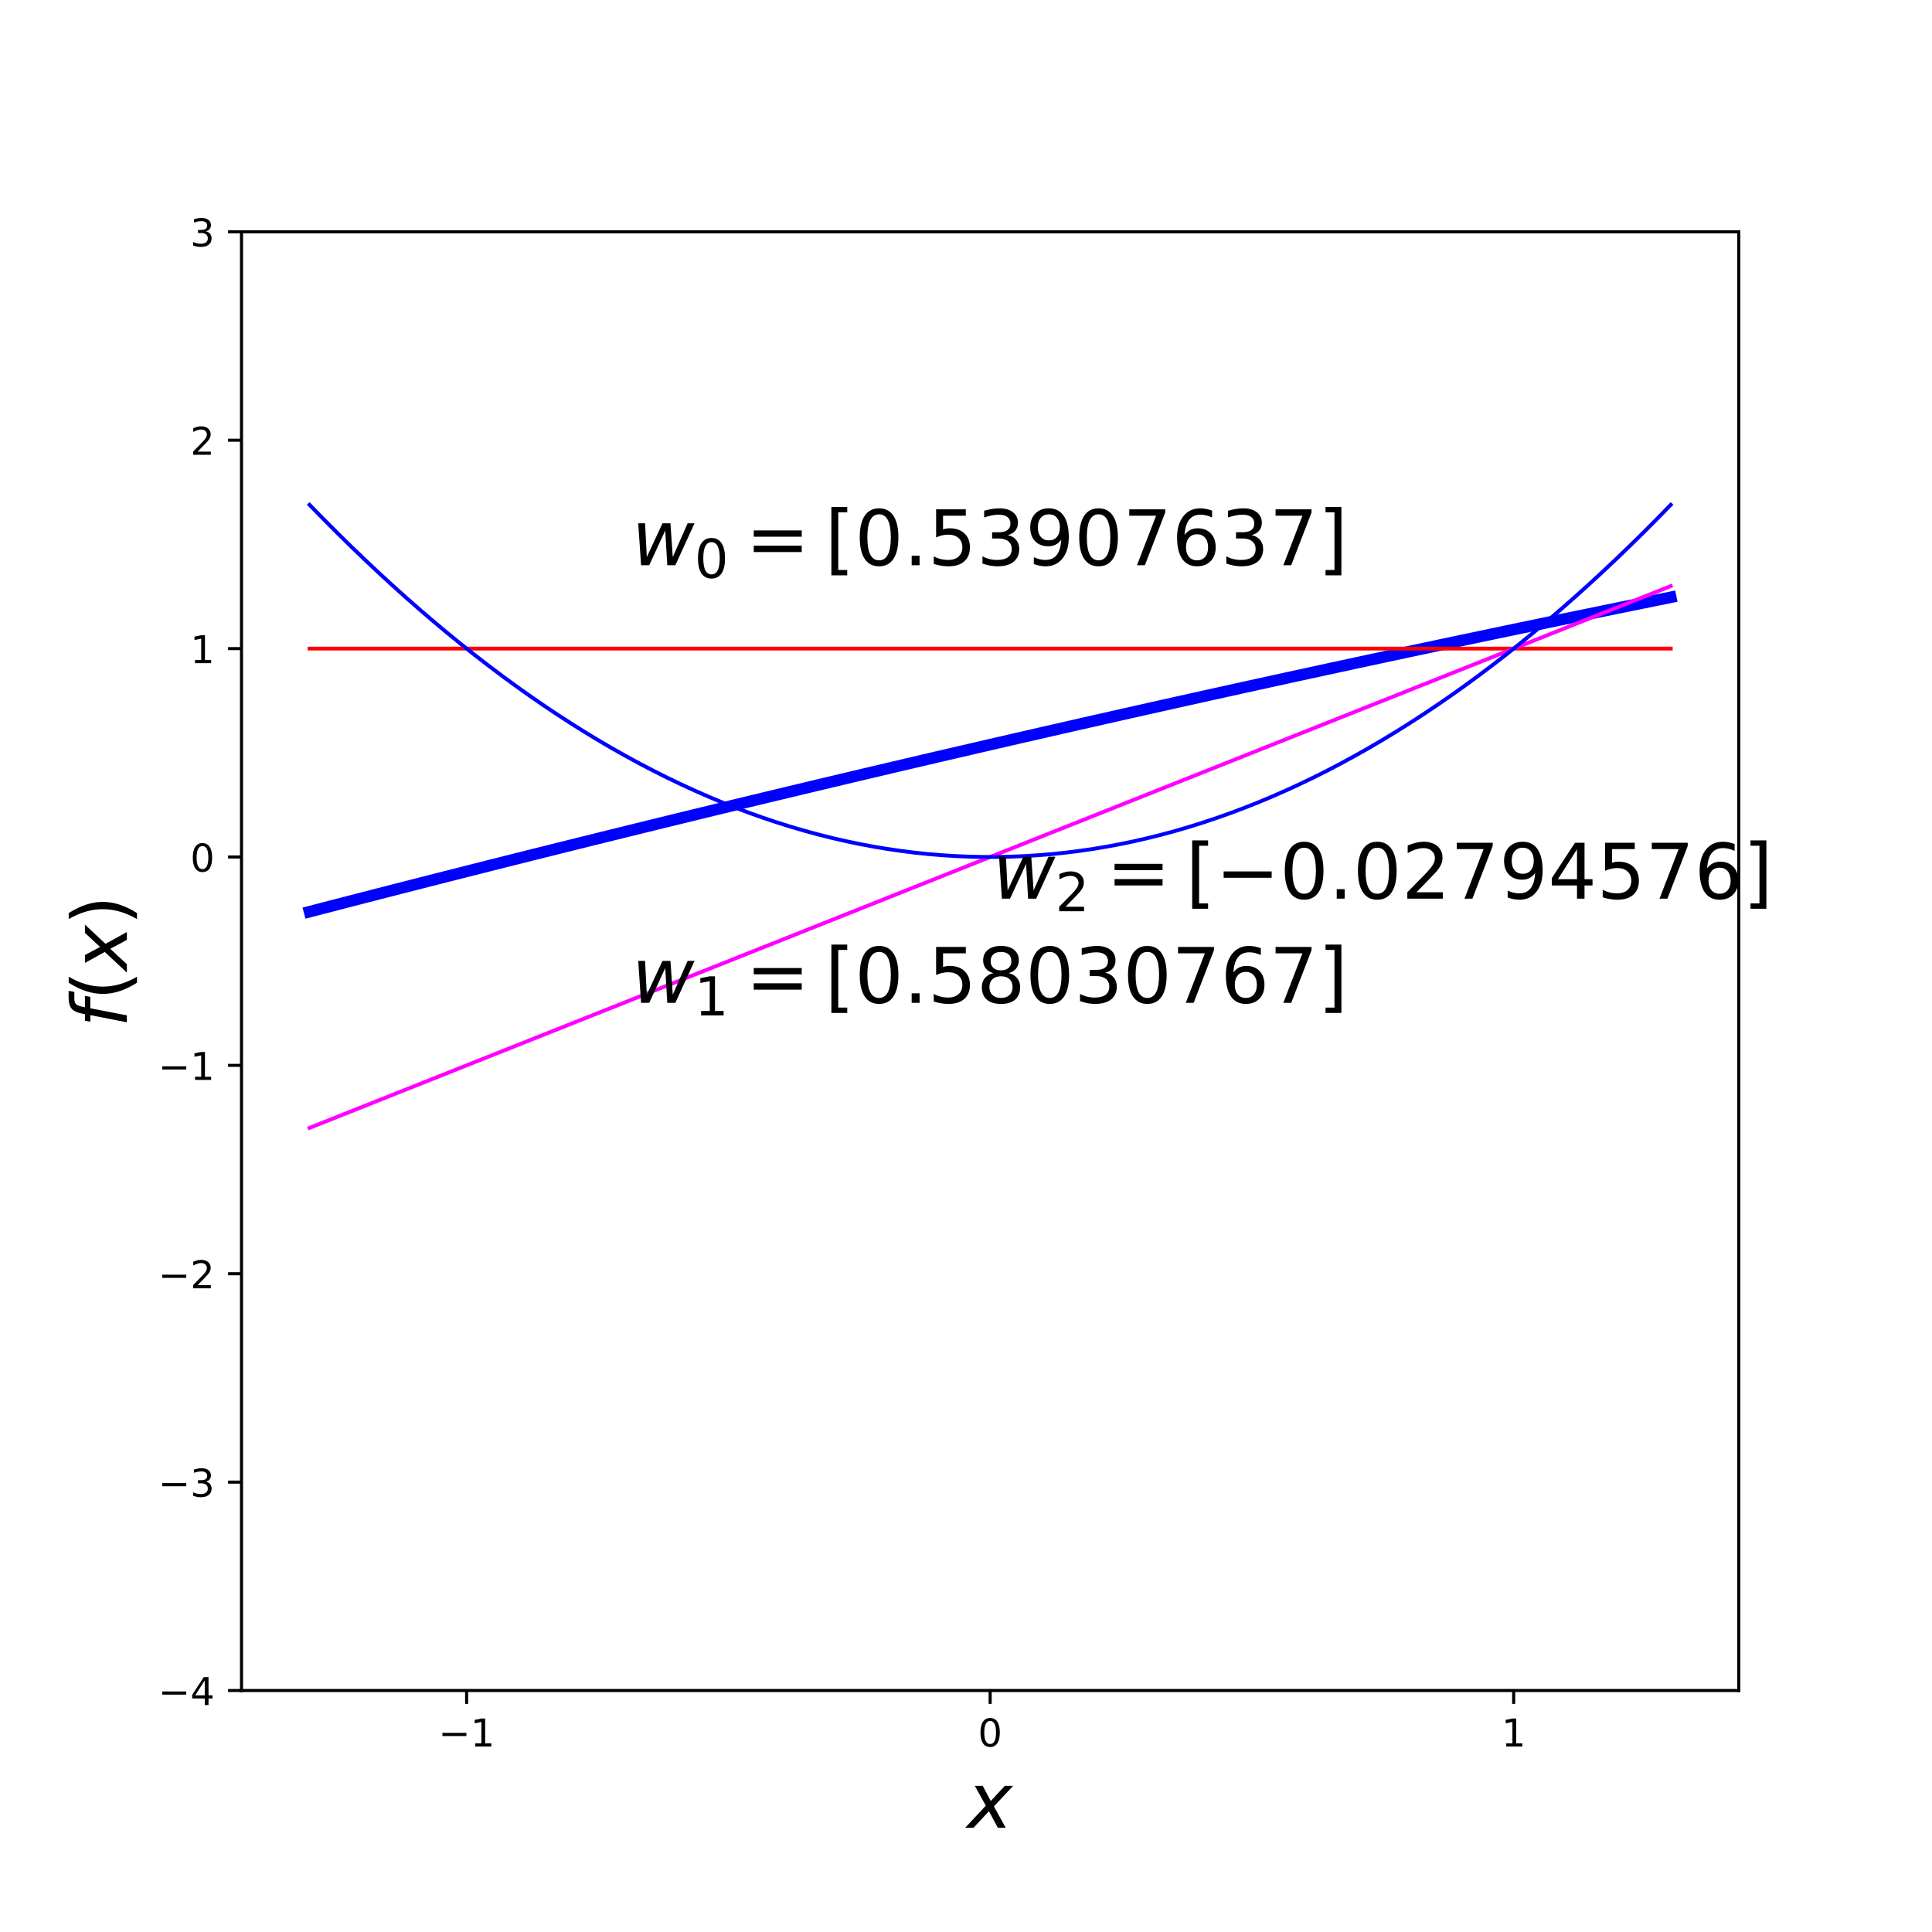
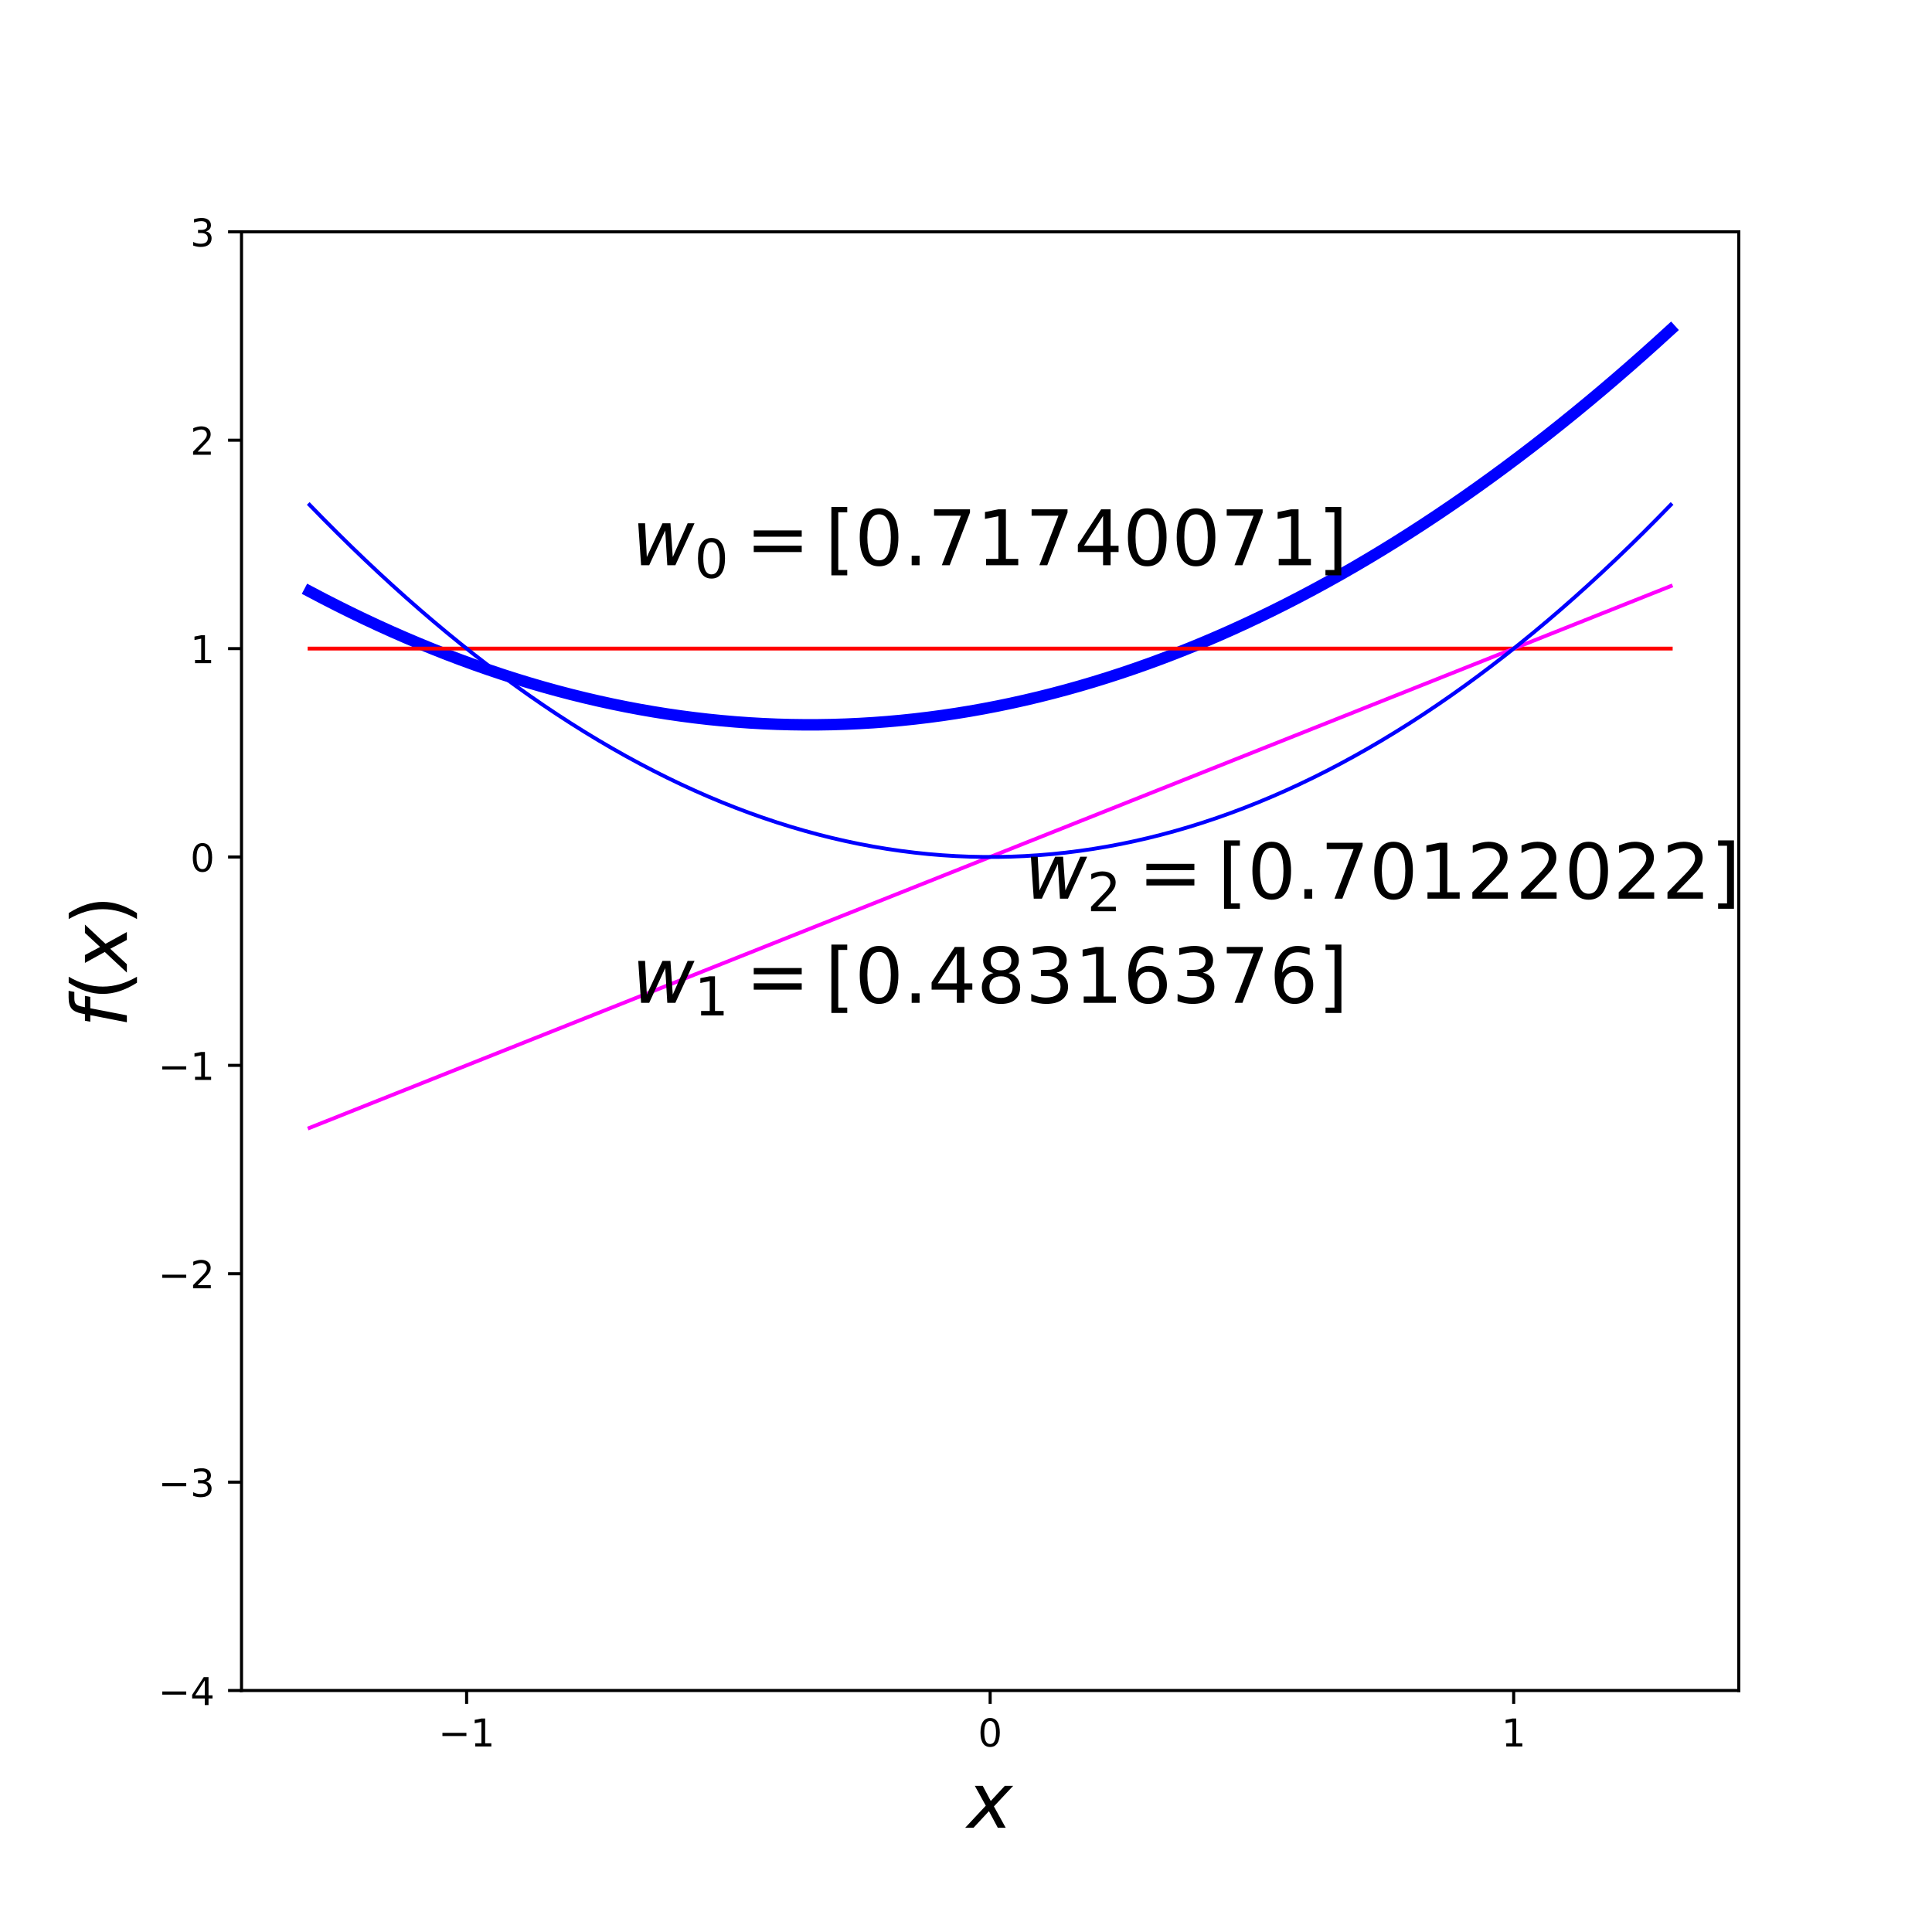
<svg xmlns="http://www.w3.org/2000/svg" xmlns:xlink="http://www.w3.org/1999/xlink" height="504pt" version="1.1" viewBox="0 0 504 504" width="504pt">
  <defs>
    <style type="text/css">
*{stroke-linecap:butt;stroke-linejoin:round;}
  </style>
  </defs>
  <g id="figure_1">
    <g id="patch_1">
      <path d="M 0 504  L 504 504  L 504 0  L 0 0  z " style="fill:none;" />
    </g>
    <g id="axes_1">
      <g id="patch_2">
        <path d="M 63 441  L 453.6 441  L 453.6 60.48  L 63 60.48  z " style="fill:none;" />
      </g>
      <g id="matplotlib.axis_1">
        <g id="xtick_1">
          <g id="line2d_1">
            <defs>
-               <path d="M 0 0  L 0 3.5  " id="m4ff332a082" style="stroke:#000000;stroke-width:0.8;" />
-             </defs>
-             <g>
-               <use style="stroke:#000000;stroke-width:0.8;" x="121.727" xlink:href="#m4ff332a082" y="441" />
+               <path d="M 0 0  L 0 3.5  " id="m61bf3ceffe" style="stroke:#000000;stroke-width:0.8;" />
+             </defs>
+             <g>
+               <use style="stroke:#000000;stroke-width:0.8;" x="121.727" xlink:href="#m61bf3ceffe" y="441" />
            </g>
          </g>
          <g id="text_1">
            <defs>
              <path d="M 10.594 35.5  L 73.188 35.5  L 73.188 27.203  L 10.594 27.203  z " id="DejaVuSans-2212" />
              <path d="M 12.406 8.297  L 28.516 8.297  L 28.516 63.922  L 10.984 60.406  L 10.984 69.391  L 28.422 72.906  L 38.281 72.906  L 38.281 8.297  L 54.391 8.297  L 54.391 0  L 12.406 0  z " id="DejaVuSans-31" />
            </defs>
            <g transform="translate(114.3555 455.5984)scale(0.1 -0.1)">
              <use xlink:href="#DejaVuSans-2212" />
              <use x="83.789" xlink:href="#DejaVuSans-31" />
            </g>
          </g>
        </g>
        <g id="xtick_2">
          <g id="line2d_2">
            <g>
-               <use style="stroke:#000000;stroke-width:0.8;" x="258.3" xlink:href="#m4ff332a082" y="441" />
+               <use style="stroke:#000000;stroke-width:0.8;" x="258.3" xlink:href="#m61bf3ceffe" y="441" />
            </g>
          </g>
          <g id="text_2">
            <defs>
              <path d="M 31.781 66.406  Q 24.172 66.406 20.328 58.906  Q 16.5 51.422 16.5 36.375  Q 16.5 21.391 20.328 13.891  Q 24.172 6.391 31.781 6.391  Q 39.453 6.391 43.281 13.891  Q 47.125 21.391 47.125 36.375  Q 47.125 51.422 43.281 58.906  Q 39.453 66.406 31.781 66.406  z M 31.781 74.219  Q 44.047 74.219 50.516 64.516  Q 56.984 54.828 56.984 36.375  Q 56.984 17.969 50.516 8.266  Q 44.047 -1.422 31.781 -1.422  Q 19.531 -1.422 13.062 8.266  Q 6.594 17.969 6.594 36.375  Q 6.594 54.828 13.062 64.516  Q 19.531 74.219 31.781 74.219  z " id="DejaVuSans-30" />
            </defs>
            <g transform="translate(255.1188 455.5984)scale(0.1 -0.1)">
              <use xlink:href="#DejaVuSans-30" />
            </g>
          </g>
        </g>
        <g id="xtick_3">
          <g id="line2d_3">
            <g>
-               <use style="stroke:#000000;stroke-width:0.8;" x="394.873" xlink:href="#m4ff332a082" y="441" />
+               <use style="stroke:#000000;stroke-width:0.8;" x="394.873" xlink:href="#m61bf3ceffe" y="441" />
            </g>
          </g>
          <g id="text_3">
            <g transform="translate(391.6922 455.5984)scale(0.1 -0.1)">
              <use xlink:href="#DejaVuSans-31" />
            </g>
          </g>
        </g>
        <g id="text_4">
          <defs>
            <path d="M 60.016 54.688  L 34.906 27.875  L 50.297 0  L 39.984 0  L 28.422 21.688  L 8.297 0  L -2.594 0  L 24.312 28.812  L 10.016 54.688  L 20.312 54.688  L 30.812 34.906  L 49.125 54.688  z " id="DejaVuSans-Oblique-78" />
          </defs>
          <g transform="translate(252.3 476.875)scale(0.2 -0.2)">
            <use transform="translate(0 0.3125)" xlink:href="#DejaVuSans-Oblique-78" />
          </g>
        </g>
      </g>
      <g id="matplotlib.axis_2">
        <g id="ytick_1">
          <g id="line2d_4">
            <defs>
-               <path d="M 0 0  L -3.5 0  " id="mfbd92be874" style="stroke:#000000;stroke-width:0.8;" />
-             </defs>
-             <g>
-               <use style="stroke:#000000;stroke-width:0.8;" x="63" xlink:href="#mfbd92be874" y="441" />
+               <path d="M 0 0  L -3.5 0  " id="m2da1169008" style="stroke:#000000;stroke-width:0.8;" />
+             </defs>
+             <g>
+               <use style="stroke:#000000;stroke-width:0.8;" x="63" xlink:href="#m2da1169008" y="441" />
            </g>
          </g>
          <g id="text_5">
            <defs>
              <path d="M 37.797 64.312  L 12.891 25.391  L 37.797 25.391  z M 35.203 72.906  L 47.609 72.906  L 47.609 25.391  L 58.016 25.391  L 58.016 17.188  L 47.609 17.188  L 47.609 0  L 37.797 0  L 37.797 17.188  L 4.891 17.188  L 4.891 26.703  z " id="DejaVuSans-34" />
            </defs>
            <g transform="translate(41.25781 444.7992)scale(0.1 -0.1)">
              <use xlink:href="#DejaVuSans-2212" />
              <use x="83.789" xlink:href="#DejaVuSans-34" />
            </g>
          </g>
        </g>
        <g id="ytick_2">
          <g id="line2d_5">
            <g>
-               <use style="stroke:#000000;stroke-width:0.8;" x="63" xlink:href="#mfbd92be874" y="386.64" />
+               <use style="stroke:#000000;stroke-width:0.8;" x="63" xlink:href="#m2da1169008" y="386.64" />
            </g>
          </g>
          <g id="text_6">
            <defs>
              <path d="M 40.578 39.312  Q 47.656 37.797 51.625 33  Q 55.609 28.219 55.609 21.188  Q 55.609 10.406 48.188 4.484  Q 40.766 -1.422 27.094 -1.422  Q 22.516 -1.422 17.656 -0.516  Q 12.797 0.391 7.625 2.203  L 7.625 11.719  Q 11.719 9.328 16.594 8.109  Q 21.484 6.891 26.812 6.891  Q 36.078 6.891 40.938 10.547  Q 45.797 14.203 45.797 21.188  Q 45.797 27.641 41.281 31.266  Q 36.766 34.906 28.719 34.906  L 20.219 34.906  L 20.219 43.016  L 29.109 43.016  Q 36.375 43.016 40.234 45.922  Q 44.094 48.828 44.094 54.297  Q 44.094 59.906 40.109 62.906  Q 36.141 65.922 28.719 65.922  Q 24.656 65.922 20.016 65.031  Q 15.375 64.156 9.812 62.312  L 9.812 71.094  Q 15.438 72.656 20.344 73.438  Q 25.25 74.219 29.594 74.219  Q 40.828 74.219 47.359 69.109  Q 53.906 64.016 53.906 55.328  Q 53.906 49.266 50.438 45.094  Q 46.969 40.922 40.578 39.312  z " id="DejaVuSans-33" />
            </defs>
            <g transform="translate(41.25781 390.4392)scale(0.1 -0.1)">
              <use xlink:href="#DejaVuSans-2212" />
              <use x="83.789" xlink:href="#DejaVuSans-33" />
            </g>
          </g>
        </g>
        <g id="ytick_3">
          <g id="line2d_6">
            <g>
-               <use style="stroke:#000000;stroke-width:0.8;" x="63" xlink:href="#mfbd92be874" y="332.28" />
+               <use style="stroke:#000000;stroke-width:0.8;" x="63" xlink:href="#m2da1169008" y="332.28" />
            </g>
          </g>
          <g id="text_7">
            <defs>
              <path d="M 19.188 8.297  L 53.609 8.297  L 53.609 0  L 7.328 0  L 7.328 8.297  Q 12.938 14.109 22.625 23.891  Q 32.328 33.688 34.812 36.531  Q 39.547 41.844 41.422 45.531  Q 43.312 49.219 43.312 52.781  Q 43.312 58.594 39.234 62.25  Q 35.156 65.922 28.609 65.922  Q 23.969 65.922 18.812 64.312  Q 13.672 62.703 7.812 59.422  L 7.812 69.391  Q 13.766 71.781 18.938 73  Q 24.125 74.219 28.422 74.219  Q 39.75 74.219 46.484 68.547  Q 53.219 62.891 53.219 53.422  Q 53.219 48.922 51.531 44.891  Q 49.859 40.875 45.406 35.406  Q 44.188 33.984 37.641 27.219  Q 31.109 20.453 19.188 8.297  z " id="DejaVuSans-32" />
            </defs>
            <g transform="translate(41.25781 336.0792)scale(0.1 -0.1)">
              <use xlink:href="#DejaVuSans-2212" />
              <use x="83.789" xlink:href="#DejaVuSans-32" />
            </g>
          </g>
        </g>
        <g id="ytick_4">
          <g id="line2d_7">
            <g>
-               <use style="stroke:#000000;stroke-width:0.8;" x="63" xlink:href="#mfbd92be874" y="277.92" />
+               <use style="stroke:#000000;stroke-width:0.8;" x="63" xlink:href="#m2da1169008" y="277.92" />
            </g>
          </g>
          <g id="text_8">
            <g transform="translate(41.25781 281.7192)scale(0.1 -0.1)">
              <use xlink:href="#DejaVuSans-2212" />
              <use x="83.789" xlink:href="#DejaVuSans-31" />
            </g>
          </g>
        </g>
        <g id="ytick_5">
          <g id="line2d_8">
            <g>
-               <use style="stroke:#000000;stroke-width:0.8;" x="63" xlink:href="#mfbd92be874" y="223.56" />
+               <use style="stroke:#000000;stroke-width:0.8;" x="63" xlink:href="#m2da1169008" y="223.56" />
            </g>
          </g>
          <g id="text_9">
            <g transform="translate(49.6375 227.3592)scale(0.1 -0.1)">
              <use xlink:href="#DejaVuSans-30" />
            </g>
          </g>
        </g>
        <g id="ytick_6">
          <g id="line2d_9">
            <g>
-               <use style="stroke:#000000;stroke-width:0.8;" x="63" xlink:href="#mfbd92be874" y="169.2" />
+               <use style="stroke:#000000;stroke-width:0.8;" x="63" xlink:href="#m2da1169008" y="169.2" />
            </g>
          </g>
          <g id="text_10">
            <g transform="translate(49.6375 172.9992)scale(0.1 -0.1)">
              <use xlink:href="#DejaVuSans-31" />
            </g>
          </g>
        </g>
        <g id="ytick_7">
          <g id="line2d_10">
            <g>
-               <use style="stroke:#000000;stroke-width:0.8;" x="63" xlink:href="#mfbd92be874" y="114.84" />
+               <use style="stroke:#000000;stroke-width:0.8;" x="63" xlink:href="#m2da1169008" y="114.84" />
            </g>
          </g>
          <g id="text_11">
            <g transform="translate(49.6375 118.6392)scale(0.1 -0.1)">
              <use xlink:href="#DejaVuSans-32" />
            </g>
          </g>
        </g>
        <g id="ytick_8">
          <g id="line2d_11">
            <g>
-               <use style="stroke:#000000;stroke-width:0.8;" x="63" xlink:href="#mfbd92be874" y="60.48" />
+               <use style="stroke:#000000;stroke-width:0.8;" x="63" xlink:href="#m2da1169008" y="60.48" />
            </g>
          </g>
          <g id="text_12">
            <g transform="translate(49.6375 64.27922)scale(0.1 -0.1)">
              <use xlink:href="#DejaVuSans-33" />
            </g>
          </g>
        </g>
        <g id="text_13">
          <defs>
            <path d="M 47.797 75.984  L 46.391 68.5  L 37.797 68.5  Q 32.906 68.5 30.688 66.578  Q 28.469 64.656 27.391 59.516  L 26.422 54.688  L 41.219 54.688  L 39.891 47.703  L 25.094 47.703  L 15.828 0  L 6.781 0  L 16.109 47.703  L 7.516 47.703  L 8.797 54.688  L 17.391 54.688  L 18.109 58.5  Q 19.969 68.172 24.625 72.078  Q 29.297 75.984 39.312 75.984  z " id="DejaVuSans-Oblique-66" />
            <path d="M 31 75.875  Q 24.469 64.656 21.281 53.656  Q 18.109 42.672 18.109 31.391  Q 18.109 20.125 21.312 9.062  Q 24.516 -2 31 -13.188  L 23.188 -13.188  Q 15.875 -1.703 12.234 9.375  Q 8.594 20.453 8.594 31.391  Q 8.594 42.281 12.203 53.312  Q 15.828 64.359 23.188 75.875  z " id="DejaVuSans-28" />
            <path d="M 8.016 75.875  L 15.828 75.875  Q 23.141 64.359 26.781 53.312  Q 30.422 42.281 30.422 31.391  Q 30.422 20.453 26.781 9.375  Q 23.141 -1.703 15.828 -13.188  L 8.016 -13.188  Q 14.5 -2 17.703 9.062  Q 20.906 20.125 20.906 31.391  Q 20.906 42.672 17.703 53.656  Q 14.5 64.656 8.016 75.875  z " id="DejaVuSans-29" />
          </defs>
          <g transform="translate(33.09844 268.04)rotate(-90)scale(0.2 -0.2)">
            <use transform="translate(0 0.015625)" xlink:href="#DejaVuSans-Oblique-66" />
            <use transform="translate(35.20508 0.015625)" xlink:href="#DejaVuSans-28" />
            <use transform="translate(74.21875 0.015625)" xlink:href="#DejaVuSans-Oblique-78" />
            <use transform="translate(133.3984 0.015625)" xlink:href="#DejaVuSans-29" />
          </g>
        </g>
      </g>
      <g id="line2d_12">
-         <path clip-path="url(#p35f6571f09)" d="M 80.755 237.832  L 84.341 236.901  L 87.928 235.972  L 91.515 235.045  L 95.102 234.12  L 98.688 233.198  L 102.275 232.277  L 105.862 231.358  L 109.449 230.442  L 113.036 229.527  L 116.622 228.615  L 120.209 227.705  L 123.796 226.797  L 127.383 225.891  L 130.969 224.987  L 134.556 224.085  L 138.143 223.185  L 141.73 222.288  L 145.317 221.392  L 148.903 220.499  L 152.49 219.607  L 156.077 218.718  L 159.664 217.831  L 163.25 216.946  L 166.837 216.063  L 170.424 215.182  L 174.011 214.303  L 177.598 213.427  L 181.184 212.552  L 184.771 211.68  L 188.358 210.809  L 191.945 209.941  L 195.531 209.075  L 199.118 208.211  L 202.705 207.349  L 206.292 206.489  L 209.879 205.631  L 213.465 204.775  L 217.052 203.922  L 220.639 203.07  L 224.226 202.221  L 227.812 201.373  L 231.399 200.528  L 234.986 199.685  L 238.573 198.844  L 242.16 198.005  L 245.746 197.168  L 249.333 196.334  L 252.92 195.501  L 256.507 194.67  L 260.093 193.842  L 263.68 193.015  L 267.267 192.191  L 270.854 191.369  L 274.44 190.549  L 278.027 189.731  L 281.614 188.915  L 285.201 188.101  L 288.788 187.29  L 292.374 186.48  L 295.961 185.672  L 299.548 184.867  L 303.135 184.064  L 306.721 183.262  L 310.308 182.463  L 313.895 181.666  L 317.482 180.871  L 321.069 180.078  L 324.655 179.288  L 328.242 178.499  L 331.829 177.713  L 335.416 176.928  L 339.002 176.146  L 342.589 175.365  L 346.176 174.587  L 349.763 173.811  L 353.35 173.037  L 356.936 172.265  L 360.523 171.496  L 364.11 170.728  L 367.697 169.962  L 371.283 169.199  L 374.87 168.437  L 378.457 167.678  L 382.044 166.921  L 385.631 166.166  L 389.217 165.413  L 392.804 164.662  L 396.391 163.913  L 399.978 163.166  L 403.564 162.421  L 407.151 161.679  L 410.738 160.938  L 414.325 160.2  L 417.912 159.464  L 421.498 158.73  L 425.085 157.998  L 428.672 157.268  L 432.259 156.54  L 435.845 155.814  " style="fill:none;stroke:#0000ff;stroke-linecap:square;stroke-width:3;" />
+         <path clip-path="url(#p4219e39b9b)" d="M 80.755 154.286  L 84.341 156.173  L 87.928 158.007  L 91.515 159.789  L 95.102 161.518  L 98.688 163.194  L 102.275 164.818  L 105.862 166.389  L 109.449 167.908  L 113.036 169.374  L 116.622 170.788  L 120.209 172.149  L 123.796 173.457  L 127.383 174.713  L 130.969 175.916  L 134.556 177.066  L 138.143 178.165  L 141.73 179.21  L 145.317 180.203  L 148.903 181.143  L 152.49 182.031  L 156.077 182.866  L 159.664 183.648  L 163.25 184.378  L 166.837 185.056  L 170.424 185.68  L 174.011 186.253  L 177.598 186.772  L 181.184 187.239  L 184.771 187.654  L 188.358 188.016  L 191.945 188.325  L 195.531 188.582  L 199.118 188.786  L 202.705 188.937  L 206.292 189.036  L 209.879 189.083  L 213.465 189.076  L 217.052 189.018  L 220.639 188.906  L 224.226 188.742  L 227.812 188.526  L 231.399 188.257  L 234.986 187.935  L 238.573 187.561  L 242.16 187.134  L 245.746 186.654  L 249.333 186.122  L 252.92 185.538  L 256.507 184.9  L 260.093 184.211  L 263.68 183.468  L 267.267 182.673  L 270.854 181.826  L 274.44 180.926  L 278.027 179.973  L 281.614 178.968  L 285.201 177.91  L 288.788 176.799  L 292.374 175.636  L 295.961 174.421  L 299.548 173.153  L 303.135 171.832  L 306.721 170.458  L 310.308 169.033  L 313.895 167.554  L 317.482 166.023  L 321.069 164.439  L 324.655 162.803  L 328.242 161.114  L 331.829 159.373  L 335.416 157.579  L 339.002 155.732  L 342.589 153.833  L 346.176 151.881  L 349.763 149.877  L 353.35 147.82  L 356.936 145.71  L 360.523 143.548  L 364.11 141.334  L 367.697 139.066  L 371.283 136.747  L 374.87 134.374  L 378.457 131.949  L 382.044 129.472  L 385.631 126.941  L 389.217 124.359  L 392.804 121.723  L 396.391 119.035  L 399.978 116.295  L 403.564 113.502  L 407.151 110.656  L 410.738 107.758  L 414.325 104.807  L 417.912 101.804  L 421.498 98.748  L 425.085 95.639  L 428.672 92.478  L 432.259 89.264  L 435.845 85.998  " style="fill:none;stroke:#0000ff;stroke-linecap:square;stroke-width:3;" />
      </g>
      <g id="line2d_13">
-         <path clip-path="url(#p35f6571f09)" d="M 80.755 169.2  L 84.341 169.2  L 87.928 169.2  L 91.515 169.2  L 95.102 169.2  L 98.688 169.2  L 102.275 169.2  L 105.862 169.2  L 109.449 169.2  L 113.036 169.2  L 116.622 169.2  L 120.209 169.2  L 123.796 169.2  L 127.383 169.2  L 130.969 169.2  L 134.556 169.2  L 138.143 169.2  L 141.73 169.2  L 145.317 169.2  L 148.903 169.2  L 152.49 169.2  L 156.077 169.2  L 159.664 169.2  L 163.25 169.2  L 166.837 169.2  L 170.424 169.2  L 174.011 169.2  L 177.598 169.2  L 181.184 169.2  L 184.771 169.2  L 188.358 169.2  L 191.945 169.2  L 195.531 169.2  L 199.118 169.2  L 202.705 169.2  L 206.292 169.2  L 209.879 169.2  L 213.465 169.2  L 217.052 169.2  L 220.639 169.2  L 224.226 169.2  L 227.812 169.2  L 231.399 169.2  L 234.986 169.2  L 238.573 169.2  L 242.16 169.2  L 245.746 169.2  L 249.333 169.2  L 252.92 169.2  L 256.507 169.2  L 260.093 169.2  L 263.68 169.2  L 267.267 169.2  L 270.854 169.2  L 274.44 169.2  L 278.027 169.2  L 281.614 169.2  L 285.201 169.2  L 288.788 169.2  L 292.374 169.2  L 295.961 169.2  L 299.548 169.2  L 303.135 169.2  L 306.721 169.2  L 310.308 169.2  L 313.895 169.2  L 317.482 169.2  L 321.069 169.2  L 324.655 169.2  L 328.242 169.2  L 331.829 169.2  L 335.416 169.2  L 339.002 169.2  L 342.589 169.2  L 346.176 169.2  L 349.763 169.2  L 353.35 169.2  L 356.936 169.2  L 360.523 169.2  L 364.11 169.2  L 367.697 169.2  L 371.283 169.2  L 374.87 169.2  L 378.457 169.2  L 382.044 169.2  L 385.631 169.2  L 389.217 169.2  L 392.804 169.2  L 396.391 169.2  L 399.978 169.2  L 403.564 169.2  L 407.151 169.2  L 410.738 169.2  L 414.325 169.2  L 417.912 169.2  L 421.498 169.2  L 425.085 169.2  L 428.672 169.2  L 432.259 169.2  L 435.845 169.2  " style="fill:none;stroke:#ff0000;stroke-linecap:square;" />
+         <path clip-path="url(#p4219e39b9b)" d="M 80.755 169.2  L 84.341 169.2  L 87.928 169.2  L 91.515 169.2  L 95.102 169.2  L 98.688 169.2  L 102.275 169.2  L 105.862 169.2  L 109.449 169.2  L 113.036 169.2  L 116.622 169.2  L 120.209 169.2  L 123.796 169.2  L 127.383 169.2  L 130.969 169.2  L 134.556 169.2  L 138.143 169.2  L 141.73 169.2  L 145.317 169.2  L 148.903 169.2  L 152.49 169.2  L 156.077 169.2  L 159.664 169.2  L 163.25 169.2  L 166.837 169.2  L 170.424 169.2  L 174.011 169.2  L 177.598 169.2  L 181.184 169.2  L 184.771 169.2  L 188.358 169.2  L 191.945 169.2  L 195.531 169.2  L 199.118 169.2  L 202.705 169.2  L 206.292 169.2  L 209.879 169.2  L 213.465 169.2  L 217.052 169.2  L 220.639 169.2  L 224.226 169.2  L 227.812 169.2  L 231.399 169.2  L 234.986 169.2  L 238.573 169.2  L 242.16 169.2  L 245.746 169.2  L 249.333 169.2  L 252.92 169.2  L 256.507 169.2  L 260.093 169.2  L 263.68 169.2  L 267.267 169.2  L 270.854 169.2  L 274.44 169.2  L 278.027 169.2  L 281.614 169.2  L 285.201 169.2  L 288.788 169.2  L 292.374 169.2  L 295.961 169.2  L 299.548 169.2  L 303.135 169.2  L 306.721 169.2  L 310.308 169.2  L 313.895 169.2  L 317.482 169.2  L 321.069 169.2  L 324.655 169.2  L 328.242 169.2  L 331.829 169.2  L 335.416 169.2  L 339.002 169.2  L 342.589 169.2  L 346.176 169.2  L 349.763 169.2  L 353.35 169.2  L 356.936 169.2  L 360.523 169.2  L 364.11 169.2  L 367.697 169.2  L 371.283 169.2  L 374.87 169.2  L 378.457 169.2  L 382.044 169.2  L 385.631 169.2  L 389.217 169.2  L 392.804 169.2  L 396.391 169.2  L 399.978 169.2  L 403.564 169.2  L 407.151 169.2  L 410.738 169.2  L 414.325 169.2  L 417.912 169.2  L 421.498 169.2  L 425.085 169.2  L 428.672 169.2  L 432.259 169.2  L 435.845 169.2  " style="fill:none;stroke:#ff0000;stroke-linecap:square;" />
      </g>
      <g id="line2d_14">
-         <path clip-path="url(#p35f6571f09)" d="M 80.755 294.228  L 84.341 292.8  L 87.928 291.373  L 91.515 289.945  L 95.102 288.517  L 98.688 287.09  L 102.275 285.662  L 105.862 284.235  L 109.449 282.807  L 113.036 281.379  L 116.622 279.952  L 120.209 278.524  L 123.796 277.096  L 127.383 275.669  L 130.969 274.241  L 134.556 272.813  L 138.143 271.386  L 141.73 269.958  L 145.317 268.531  L 148.903 267.103  L 152.49 265.675  L 156.077 264.248  L 159.664 262.82  L 163.25 261.392  L 166.837 259.965  L 170.424 258.537  L 174.011 257.109  L 177.598 255.682  L 181.184 254.254  L 184.771 252.827  L 188.358 251.399  L 191.945 249.971  L 195.531 248.544  L 199.118 247.116  L 202.705 245.688  L 206.292 244.261  L 209.879 242.833  L 213.465 241.405  L 217.052 239.978  L 220.639 238.55  L 224.226 237.123  L 227.812 235.695  L 231.399 234.267  L 234.986 232.84  L 238.573 231.412  L 242.16 229.984  L 245.746 228.557  L 249.333 227.129  L 252.92 225.701  L 256.507 224.274  L 260.093 222.846  L 263.68 221.419  L 267.267 219.991  L 270.854 218.563  L 274.44 217.136  L 278.027 215.708  L 281.614 214.28  L 285.201 212.853  L 288.788 211.425  L 292.374 209.997  L 295.961 208.57  L 299.548 207.142  L 303.135 205.715  L 306.721 204.287  L 310.308 202.859  L 313.895 201.432  L 317.482 200.004  L 321.069 198.576  L 324.655 197.149  L 328.242 195.721  L 331.829 194.293  L 335.416 192.866  L 339.002 191.438  L 342.589 190.011  L 346.176 188.583  L 349.763 187.155  L 353.35 185.728  L 356.936 184.3  L 360.523 182.872  L 364.11 181.445  L 367.697 180.017  L 371.283 178.589  L 374.87 177.162  L 378.457 175.734  L 382.044 174.307  L 385.631 172.879  L 389.217 171.451  L 392.804 170.024  L 396.391 168.596  L 399.978 167.168  L 403.564 165.741  L 407.151 164.313  L 410.738 162.885  L 414.325 161.458  L 417.912 160.03  L 421.498 158.603  L 425.085 157.175  L 428.672 155.747  L 432.259 154.32  L 435.845 152.892  " style="fill:none;stroke:#ff00ff;stroke-linecap:square;" />
+         <path clip-path="url(#p4219e39b9b)" d="M 80.755 294.228  L 84.341 292.8  L 87.928 291.373  L 91.515 289.945  L 95.102 288.517  L 98.688 287.09  L 102.275 285.662  L 105.862 284.235  L 109.449 282.807  L 113.036 281.379  L 116.622 279.952  L 120.209 278.524  L 123.796 277.096  L 127.383 275.669  L 130.969 274.241  L 134.556 272.813  L 138.143 271.386  L 141.73 269.958  L 145.317 268.531  L 148.903 267.103  L 152.49 265.675  L 156.077 264.248  L 159.664 262.82  L 163.25 261.392  L 166.837 259.965  L 170.424 258.537  L 174.011 257.109  L 177.598 255.682  L 181.184 254.254  L 184.771 252.827  L 188.358 251.399  L 191.945 249.971  L 195.531 248.544  L 199.118 247.116  L 202.705 245.688  L 206.292 244.261  L 209.879 242.833  L 213.465 241.405  L 217.052 239.978  L 220.639 238.55  L 224.226 237.123  L 227.812 235.695  L 231.399 234.267  L 234.986 232.84  L 238.573 231.412  L 242.16 229.984  L 245.746 228.557  L 249.333 227.129  L 252.92 225.701  L 256.507 224.274  L 260.093 222.846  L 263.68 221.419  L 267.267 219.991  L 270.854 218.563  L 274.44 217.136  L 278.027 215.708  L 281.614 214.28  L 285.201 212.853  L 288.788 211.425  L 292.374 209.997  L 295.961 208.57  L 299.548 207.142  L 303.135 205.715  L 306.721 204.287  L 310.308 202.859  L 313.895 201.432  L 317.482 200.004  L 321.069 198.576  L 324.655 197.149  L 328.242 195.721  L 331.829 194.293  L 335.416 192.866  L 339.002 191.438  L 342.589 190.011  L 346.176 188.583  L 349.763 187.155  L 353.35 185.728  L 356.936 184.3  L 360.523 182.872  L 364.11 181.445  L 367.697 180.017  L 371.283 178.589  L 374.87 177.162  L 378.457 175.734  L 382.044 174.307  L 385.631 172.879  L 389.217 171.451  L 392.804 170.024  L 396.391 168.596  L 399.978 167.168  L 403.564 165.741  L 407.151 164.313  L 410.738 162.885  L 414.325 161.458  L 417.912 160.03  L 421.498 158.603  L 425.085 157.175  L 428.672 155.747  L 432.259 154.32  L 435.845 152.892  " style="fill:none;stroke:#ff00ff;stroke-linecap:square;" />
      </g>
      <g id="line2d_15">
-         <path clip-path="url(#p35f6571f09)" d="M 80.755 131.692  L 84.341 135.366  L 87.928 138.965  L 91.515 142.49  L 95.102 145.939  L 98.688 149.314  L 102.275 152.613  L 105.862 155.837  L 109.449 158.987  L 113.036 162.061  L 116.622 165.061  L 120.209 167.985  L 123.796 170.835  L 127.383 173.609  L 130.969 176.309  L 134.556 178.933  L 138.143 181.483  L 141.73 183.958  L 145.317 186.357  L 148.903 188.682  L 152.49 190.931  L 156.077 193.106  L 159.664 195.206  L 163.25 197.23  L 166.837 199.18  L 170.424 201.055  L 174.011 202.854  L 177.598 204.579  L 181.184 206.229  L 184.771 207.803  L 188.358 209.303  L 191.945 210.728  L 195.531 212.078  L 199.118 213.352  L 202.705 214.552  L 206.292 215.677  L 209.879 216.727  L 213.465 217.702  L 217.052 218.601  L 220.639 219.426  L 224.226 220.176  L 227.812 220.851  L 231.399 221.451  L 234.986 221.976  L 238.573 222.426  L 242.16 222.801  L 245.746 223.101  L 249.333 223.326  L 252.92 223.476  L 256.507 223.551  L 260.093 223.551  L 263.68 223.476  L 267.267 223.326  L 270.854 223.101  L 274.44 222.801  L 278.027 222.426  L 281.614 221.976  L 285.201 221.451  L 288.788 220.851  L 292.374 220.176  L 295.961 219.426  L 299.548 218.601  L 303.135 217.702  L 306.721 216.727  L 310.308 215.677  L 313.895 214.552  L 317.482 213.352  L 321.069 212.078  L 324.655 210.728  L 328.242 209.303  L 331.829 207.803  L 335.416 206.229  L 339.002 204.579  L 342.589 202.854  L 346.176 201.055  L 349.763 199.18  L 353.35 197.23  L 356.936 195.206  L 360.523 193.106  L 364.11 190.931  L 367.697 188.682  L 371.283 186.357  L 374.87 183.958  L 378.457 181.483  L 382.044 178.933  L 385.631 176.309  L 389.217 173.609  L 392.804 170.835  L 396.391 167.985  L 399.978 165.061  L 403.564 162.061  L 407.151 158.987  L 410.738 155.837  L 414.325 152.613  L 417.912 149.314  L 421.498 145.939  L 425.085 142.49  L 428.672 138.965  L 432.259 135.366  L 435.845 131.692  " style="fill:none;stroke:#0000ff;stroke-linecap:square;" />
+         <path clip-path="url(#p4219e39b9b)" d="M 80.755 131.692  L 84.341 135.366  L 87.928 138.965  L 91.515 142.49  L 95.102 145.939  L 98.688 149.314  L 102.275 152.613  L 105.862 155.837  L 109.449 158.987  L 113.036 162.061  L 116.622 165.061  L 120.209 167.985  L 123.796 170.835  L 127.383 173.609  L 130.969 176.309  L 134.556 178.933  L 138.143 181.483  L 141.73 183.958  L 145.317 186.357  L 148.903 188.682  L 152.49 190.931  L 156.077 193.106  L 159.664 195.206  L 163.25 197.23  L 166.837 199.18  L 170.424 201.055  L 174.011 202.854  L 177.598 204.579  L 181.184 206.229  L 184.771 207.803  L 188.358 209.303  L 191.945 210.728  L 195.531 212.078  L 199.118 213.352  L 202.705 214.552  L 206.292 215.677  L 209.879 216.727  L 213.465 217.702  L 217.052 218.601  L 220.639 219.426  L 224.226 220.176  L 227.812 220.851  L 231.399 221.451  L 234.986 221.976  L 238.573 222.426  L 242.16 222.801  L 245.746 223.101  L 249.333 223.326  L 252.92 223.476  L 256.507 223.551  L 260.093 223.551  L 263.68 223.476  L 267.267 223.326  L 270.854 223.101  L 274.44 222.801  L 278.027 222.426  L 281.614 221.976  L 285.201 221.451  L 288.788 220.851  L 292.374 220.176  L 295.961 219.426  L 299.548 218.601  L 303.135 217.702  L 306.721 216.727  L 310.308 215.677  L 313.895 214.552  L 317.482 213.352  L 321.069 212.078  L 324.655 210.728  L 328.242 209.303  L 331.829 207.803  L 335.416 206.229  L 339.002 204.579  L 342.589 202.854  L 346.176 201.055  L 349.763 199.18  L 353.35 197.23  L 356.936 195.206  L 360.523 193.106  L 364.11 190.931  L 367.697 188.682  L 371.283 186.357  L 374.87 183.958  L 378.457 181.483  L 382.044 178.933  L 385.631 176.309  L 389.217 173.609  L 392.804 170.835  L 396.391 167.985  L 399.978 165.061  L 403.564 162.061  L 407.151 158.987  L 410.738 155.837  L 414.325 152.613  L 417.912 149.314  L 421.498 145.939  L 425.085 142.49  L 428.672 138.965  L 432.259 135.366  L 435.845 131.692  " style="fill:none;stroke:#0000ff;stroke-linecap:square;" />
      </g>
      <g id="patch_3">
        <path d="M 63 441  L 63 60.48  " style="fill:none;stroke:#000000;stroke-linecap:square;stroke-linejoin:miter;stroke-width:0.8;" />
      </g>
      <g id="patch_4">
        <path d="M 453.6 441  L 453.6 60.48  " style="fill:none;stroke:#000000;stroke-linecap:square;stroke-linejoin:miter;stroke-width:0.8;" />
      </g>
      <g id="patch_5">
        <path d="M 63 441  L 453.6 441  " style="fill:none;stroke:#000000;stroke-linecap:square;stroke-linejoin:miter;stroke-width:0.8;" />
      </g>
      <g id="patch_6">
        <path d="M 63 60.48  L 453.6 60.48  " style="fill:none;stroke:#000000;stroke-linecap:square;stroke-linejoin:miter;stroke-width:0.8;" />
      </g>
      <g id="text_14">
        <defs>
          <path d="M 8.5 54.688  L 17.391 54.688  L 19.672 10.688  L 40.094 54.688  L 50.484 54.688  L 53.516 10.688  L 72.906 54.688  L 81.891 54.688  L 56.891 0  L 46.391 0  L 43.703 45.312  L 22.797 0  L 12.203 0  z " id="DejaVuSans-Oblique-77" />
          <path d="M 10.594 45.406  L 73.188 45.406  L 73.188 37.203  L 10.594 37.203  z M 10.594 25.484  L 73.188 25.484  L 73.188 17.188  L 10.594 17.188  z " id="DejaVuSans-3d" />
          <path d="M 8.594 75.984  L 29.297 75.984  L 29.297 69  L 17.578 69  L 17.578 -6.203  L 29.297 -6.203  L 29.297 -13.188  L 8.594 -13.188  z " id="DejaVuSans-5b" />
          <path d="M 10.688 12.406  L 21 12.406  L 21 0  L 10.688 0  z " id="DejaVuSans-2e" />
-           <path d="M 10.797 72.906  L 49.516 72.906  L 49.516 64.594  L 19.828 64.594  L 19.828 46.734  Q 21.969 47.469 24.109 47.828  Q 26.266 48.188 28.422 48.188  Q 40.625 48.188 47.75 41.5  Q 54.891 34.812 54.891 23.391  Q 54.891 11.625 47.562 5.094  Q 40.234 -1.422 26.906 -1.422  Q 22.312 -1.422 17.547 -0.641  Q 12.797 0.141 7.719 1.703  L 7.719 11.625  Q 12.109 9.234 16.797 8.062  Q 21.484 6.891 26.703 6.891  Q 35.156 6.891 40.078 11.328  Q 45.016 15.766 45.016 23.391  Q 45.016 31 40.078 35.438  Q 35.156 39.891 26.703 39.891  Q 22.75 39.891 18.812 39.016  Q 14.891 38.141 10.797 36.281  z " id="DejaVuSans-35" />
-           <path d="M 10.984 1.516  L 10.984 10.5  Q 14.703 8.734 18.5 7.812  Q 22.312 6.891 25.984 6.891  Q 35.75 6.891 40.891 13.453  Q 46.047 20.016 46.781 33.406  Q 43.953 29.203 39.594 26.953  Q 35.25 24.703 29.984 24.703  Q 19.047 24.703 12.672 31.312  Q 6.297 37.938 6.297 49.422  Q 6.297 60.641 12.938 67.422  Q 19.578 74.219 30.609 74.219  Q 43.266 74.219 49.922 64.516  Q 56.594 54.828 56.594 36.375  Q 56.594 19.141 48.406 8.859  Q 40.234 -1.422 26.422 -1.422  Q 22.703 -1.422 18.891 -0.688  Q 15.094 0.047 10.984 1.516  z M 30.609 32.422  Q 37.25 32.422 41.125 36.953  Q 45.016 41.5 45.016 49.422  Q 45.016 57.281 41.125 61.844  Q 37.25 66.406 30.609 66.406  Q 23.969 66.406 20.094 61.844  Q 16.219 57.281 16.219 49.422  Q 16.219 41.5 20.094 36.953  Q 23.969 32.422 30.609 32.422  z " id="DejaVuSans-39" />
          <path d="M 8.203 72.906  L 55.078 72.906  L 55.078 68.703  L 28.609 0  L 18.312 0  L 43.219 64.594  L 8.203 64.594  z " id="DejaVuSans-37" />
-           <path d="M 33.016 40.375  Q 26.375 40.375 22.484 35.828  Q 18.609 31.297 18.609 23.391  Q 18.609 15.531 22.484 10.953  Q 26.375 6.391 33.016 6.391  Q 39.656 6.391 43.531 10.953  Q 47.406 15.531 47.406 23.391  Q 47.406 31.297 43.531 35.828  Q 39.656 40.375 33.016 40.375  z M 52.594 71.297  L 52.594 62.312  Q 48.875 64.062 45.094 64.984  Q 41.312 65.922 37.594 65.922  Q 27.828 65.922 22.672 59.328  Q 17.531 52.734 16.797 39.406  Q 19.672 43.656 24.016 45.922  Q 28.375 48.188 33.594 48.188  Q 44.578 48.188 50.953 41.516  Q 57.328 34.859 57.328 23.391  Q 57.328 12.156 50.688 5.359  Q 44.047 -1.422 33.016 -1.422  Q 20.359 -1.422 13.672 8.266  Q 6.984 17.969 6.984 36.375  Q 6.984 53.656 15.188 63.938  Q 23.391 74.219 37.203 74.219  Q 40.922 74.219 44.703 73.484  Q 48.484 72.75 52.594 71.297  z " id="DejaVuSans-36" />
          <path d="M 30.422 75.984  L 30.422 -13.188  L 9.719 -13.188  L 9.719 -6.203  L 21.391 -6.203  L 21.391 69  L 9.719 69  L 9.719 75.984  z " id="DejaVuSans-5d" />
        </defs>
        <g transform="translate(164.8 147.456)scale(0.2 -0.2)">
          <use transform="translate(0 0.015625)" xlink:href="#DejaVuSans-Oblique-77" />
          <use transform="translate(81.78711 -16.39062)scale(0.7)" xlink:href="#DejaVuSans-30" />
          <use transform="translate(148.54 0.015625)" xlink:href="#DejaVuSans-3d" />
          <use transform="translate(251.8115 0.015625)" xlink:href="#DejaVuSans-5b" />
          <use transform="translate(290.8252 0.015625)" xlink:href="#DejaVuSans-30" />
          <use transform="translate(354.4482 0.015625)" xlink:href="#DejaVuSans-2e" />
-           <use transform="translate(386.2354 0.015625)" xlink:href="#DejaVuSans-35" />
-           <use transform="translate(449.8584 0.015625)" xlink:href="#DejaVuSans-33" />
-           <use transform="translate(513.4814 0.015625)" xlink:href="#DejaVuSans-39" />
-           <use transform="translate(577.1045 0.015625)" xlink:href="#DejaVuSans-30" />
-           <use transform="translate(640.7275 0.015625)" xlink:href="#DejaVuSans-37" />
-           <use transform="translate(704.3506 0.015625)" xlink:href="#DejaVuSans-36" />
-           <use transform="translate(767.9736 0.015625)" xlink:href="#DejaVuSans-33" />
-           <use transform="translate(831.5967 0.015625)" xlink:href="#DejaVuSans-37" />
-           <use transform="translate(895.2197 0.015625)" xlink:href="#DejaVuSans-5d" />
+           <use transform="translate(386.126 0.015625)" xlink:href="#DejaVuSans-37" />
+           <use transform="translate(449.749 0.015625)" xlink:href="#DejaVuSans-31" />
+           <use transform="translate(513.3721 0.015625)" xlink:href="#DejaVuSans-37" />
+           <use transform="translate(576.9951 0.015625)" xlink:href="#DejaVuSans-34" />
+           <use transform="translate(640.6182 0.015625)" xlink:href="#DejaVuSans-30" />
+           <use transform="translate(704.2412 0.015625)" xlink:href="#DejaVuSans-30" />
+           <use transform="translate(767.8643 0.015625)" xlink:href="#DejaVuSans-37" />
+           <use transform="translate(831.4873 0.015625)" xlink:href="#DejaVuSans-31" />
+           <use transform="translate(895.1104 0.015625)" xlink:href="#DejaVuSans-5d" />
        </g>
      </g>
      <g id="text_15">
        <defs>
          <path d="M 31.781 34.625  Q 24.75 34.625 20.719 30.859  Q 16.703 27.094 16.703 20.516  Q 16.703 13.922 20.719 10.156  Q 24.75 6.391 31.781 6.391  Q 38.812 6.391 42.859 10.172  Q 46.922 13.969 46.922 20.516  Q 46.922 27.094 42.891 30.859  Q 38.875 34.625 31.781 34.625  z M 21.922 38.812  Q 15.578 40.375 12.031 44.719  Q 8.5 49.078 8.5 55.328  Q 8.5 64.062 14.719 69.141  Q 20.953 74.219 31.781 74.219  Q 42.672 74.219 48.875 69.141  Q 55.078 64.062 55.078 55.328  Q 55.078 49.078 51.531 44.719  Q 48 40.375 41.703 38.812  Q 48.828 37.156 52.797 32.312  Q 56.781 27.484 56.781 20.516  Q 56.781 9.906 50.312 4.234  Q 43.844 -1.422 31.781 -1.422  Q 19.734 -1.422 13.25 4.234  Q 6.781 9.906 6.781 20.516  Q 6.781 27.484 10.781 32.312  Q 14.797 37.156 21.922 38.812  z M 18.312 54.391  Q 18.312 48.734 21.844 45.562  Q 25.391 42.391 31.781 42.391  Q 38.141 42.391 41.719 45.562  Q 45.312 48.734 45.312 54.391  Q 45.312 60.062 41.719 63.234  Q 38.141 66.406 31.781 66.406  Q 25.391 66.406 21.844 63.234  Q 18.312 60.062 18.312 54.391  z " id="DejaVuSans-38" />
+           <path d="M 33.016 40.375  Q 26.375 40.375 22.484 35.828  Q 18.609 31.297 18.609 23.391  Q 18.609 15.531 22.484 10.953  Q 26.375 6.391 33.016 6.391  Q 39.656 6.391 43.531 10.953  Q 47.406 15.531 47.406 23.391  Q 47.406 31.297 43.531 35.828  Q 39.656 40.375 33.016 40.375  z M 52.594 71.297  L 52.594 62.312  Q 48.875 64.062 45.094 64.984  Q 41.312 65.922 37.594 65.922  Q 27.828 65.922 22.672 59.328  Q 17.531 52.734 16.797 39.406  Q 19.672 43.656 24.016 45.922  Q 28.375 48.188 33.594 48.188  Q 44.578 48.188 50.953 41.516  Q 57.328 34.859 57.328 23.391  Q 57.328 12.156 50.688 5.359  Q 44.047 -1.422 33.016 -1.422  Q 20.359 -1.422 13.672 8.266  Q 6.984 17.969 6.984 36.375  Q 6.984 53.656 15.188 63.938  Q 23.391 74.219 37.203 74.219  Q 40.922 74.219 44.703 73.484  Q 48.484 72.75 52.594 71.297  z " id="DejaVuSans-36" />
        </defs>
        <g transform="translate(164.8 261.612)scale(0.2 -0.2)">
          <use transform="translate(0 0.015625)" xlink:href="#DejaVuSans-Oblique-77" />
          <use transform="translate(81.78711 -16.39062)scale(0.7)" xlink:href="#DejaVuSans-31" />
          <use transform="translate(148.54 0.015625)" xlink:href="#DejaVuSans-3d" />
          <use transform="translate(251.8115 0.015625)" xlink:href="#DejaVuSans-5b" />
          <use transform="translate(290.8252 0.015625)" xlink:href="#DejaVuSans-30" />
          <use transform="translate(354.4482 0.015625)" xlink:href="#DejaVuSans-2e" />
-           <use transform="translate(386.2354 0.015625)" xlink:href="#DejaVuSans-35" />
+           <use transform="translate(386.2354 0.015625)" xlink:href="#DejaVuSans-34" />
          <use transform="translate(449.8584 0.015625)" xlink:href="#DejaVuSans-38" />
-           <use transform="translate(513.4814 0.015625)" xlink:href="#DejaVuSans-30" />
-           <use transform="translate(577.1045 0.015625)" xlink:href="#DejaVuSans-33" />
-           <use transform="translate(640.7275 0.015625)" xlink:href="#DejaVuSans-30" />
-           <use transform="translate(704.3506 0.015625)" xlink:href="#DejaVuSans-37" />
-           <use transform="translate(767.9736 0.015625)" xlink:href="#DejaVuSans-36" />
-           <use transform="translate(831.5967 0.015625)" xlink:href="#DejaVuSans-37" />
+           <use transform="translate(513.4814 0.015625)" xlink:href="#DejaVuSans-33" />
+           <use transform="translate(577.1045 0.015625)" xlink:href="#DejaVuSans-31" />
+           <use transform="translate(640.7275 0.015625)" xlink:href="#DejaVuSans-36" />
+           <use transform="translate(704.3506 0.015625)" xlink:href="#DejaVuSans-33" />
+           <use transform="translate(767.9736 0.015625)" xlink:href="#DejaVuSans-37" />
+           <use transform="translate(831.5967 0.015625)" xlink:href="#DejaVuSans-36" />
          <use transform="translate(895.2197 0.015625)" xlink:href="#DejaVuSans-5d" />
        </g>
      </g>
      <g id="text_16">
-         <g transform="translate(258.9301 234.432)scale(0.2 -0.2)">
+         <g transform="translate(267.2301 234.432)scale(0.2 -0.2)">
          <use transform="translate(0 0.015625)" xlink:href="#DejaVuSans-Oblique-77" />
          <use transform="translate(81.78711 -16.39062)scale(0.7)" xlink:href="#DejaVuSans-32" />
          <use transform="translate(148.54 0.015625)" xlink:href="#DejaVuSans-3d" />
          <use transform="translate(251.8115 0.015625)" xlink:href="#DejaVuSans-5b" />
-           <use transform="translate(290.8252 0.015625)" xlink:href="#DejaVuSans-2212" />
-           <use transform="translate(374.6143 0.015625)" xlink:href="#DejaVuSans-30" />
-           <use transform="translate(438.2373 0.015625)" xlink:href="#DejaVuSans-2e" />
-           <use transform="translate(470.0244 0.015625)" xlink:href="#DejaVuSans-30" />
-           <use transform="translate(533.6475 0.015625)" xlink:href="#DejaVuSans-32" />
-           <use transform="translate(597.2705 0.015625)" xlink:href="#DejaVuSans-37" />
-           <use transform="translate(660.8936 0.015625)" xlink:href="#DejaVuSans-39" />
-           <use transform="translate(724.5166 0.015625)" xlink:href="#DejaVuSans-34" />
-           <use transform="translate(788.1396 0.015625)" xlink:href="#DejaVuSans-35" />
-           <use transform="translate(851.6533 0.015625)" xlink:href="#DejaVuSans-37" />
-           <use transform="translate(915.2764 0.015625)" xlink:href="#DejaVuSans-36" />
-           <use transform="translate(978.8994 0.015625)" xlink:href="#DejaVuSans-5d" />
+           <use transform="translate(290.8252 0.015625)" xlink:href="#DejaVuSans-30" />
+           <use transform="translate(354.4482 0.015625)" xlink:href="#DejaVuSans-2e" />
+           <use transform="translate(386.126 0.015625)" xlink:href="#DejaVuSans-37" />
+           <use transform="translate(449.749 0.015625)" xlink:href="#DejaVuSans-30" />
+           <use transform="translate(513.3721 0.015625)" xlink:href="#DejaVuSans-31" />
+           <use transform="translate(576.9951 0.015625)" xlink:href="#DejaVuSans-32" />
+           <use transform="translate(640.6182 0.015625)" xlink:href="#DejaVuSans-32" />
+           <use transform="translate(704.2412 0.015625)" xlink:href="#DejaVuSans-30" />
+           <use transform="translate(767.8643 0.015625)" xlink:href="#DejaVuSans-32" />
+           <use transform="translate(831.4873 0.015625)" xlink:href="#DejaVuSans-32" />
+           <use transform="translate(895.1104 0.015625)" xlink:href="#DejaVuSans-5d" />
        </g>
      </g>
    </g>
  </g>
  <defs>
-     <clipPath id="p35f6571f09">
+     <clipPath id="p4219e39b9b">
      <rect height="380.52" width="390.6" x="63" y="60.48" />
    </clipPath>
  </defs>
</svg>
